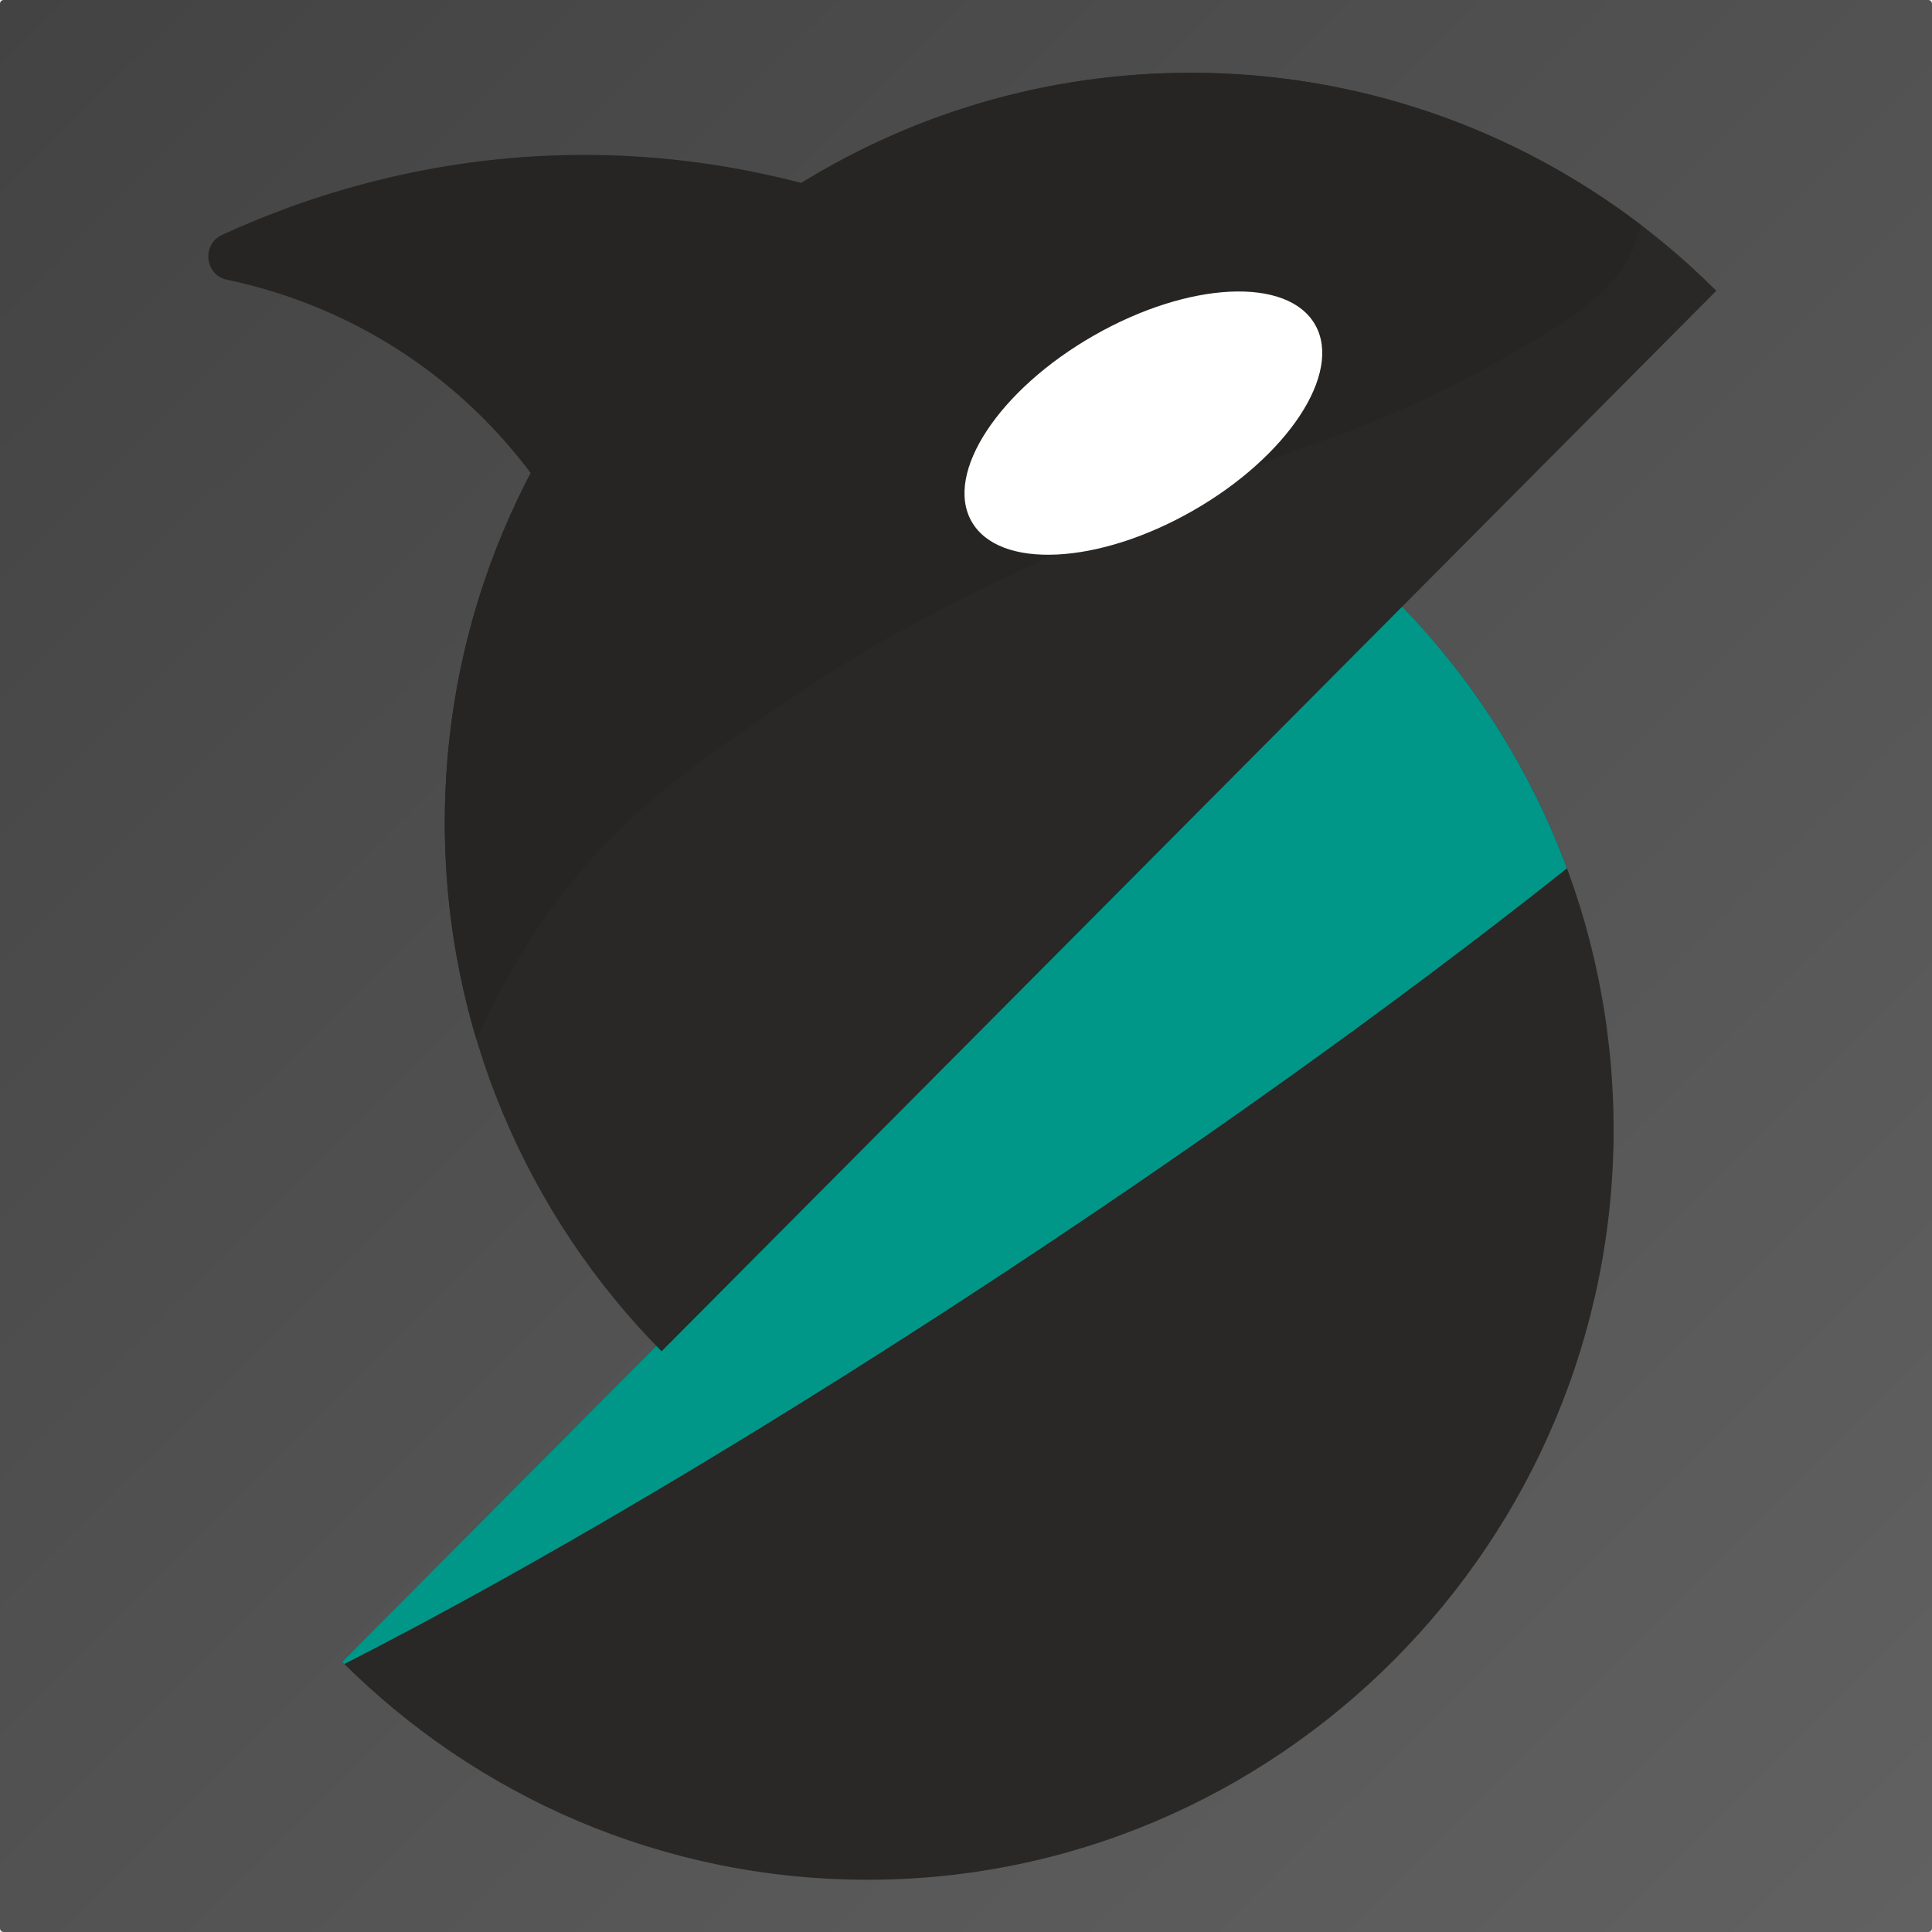
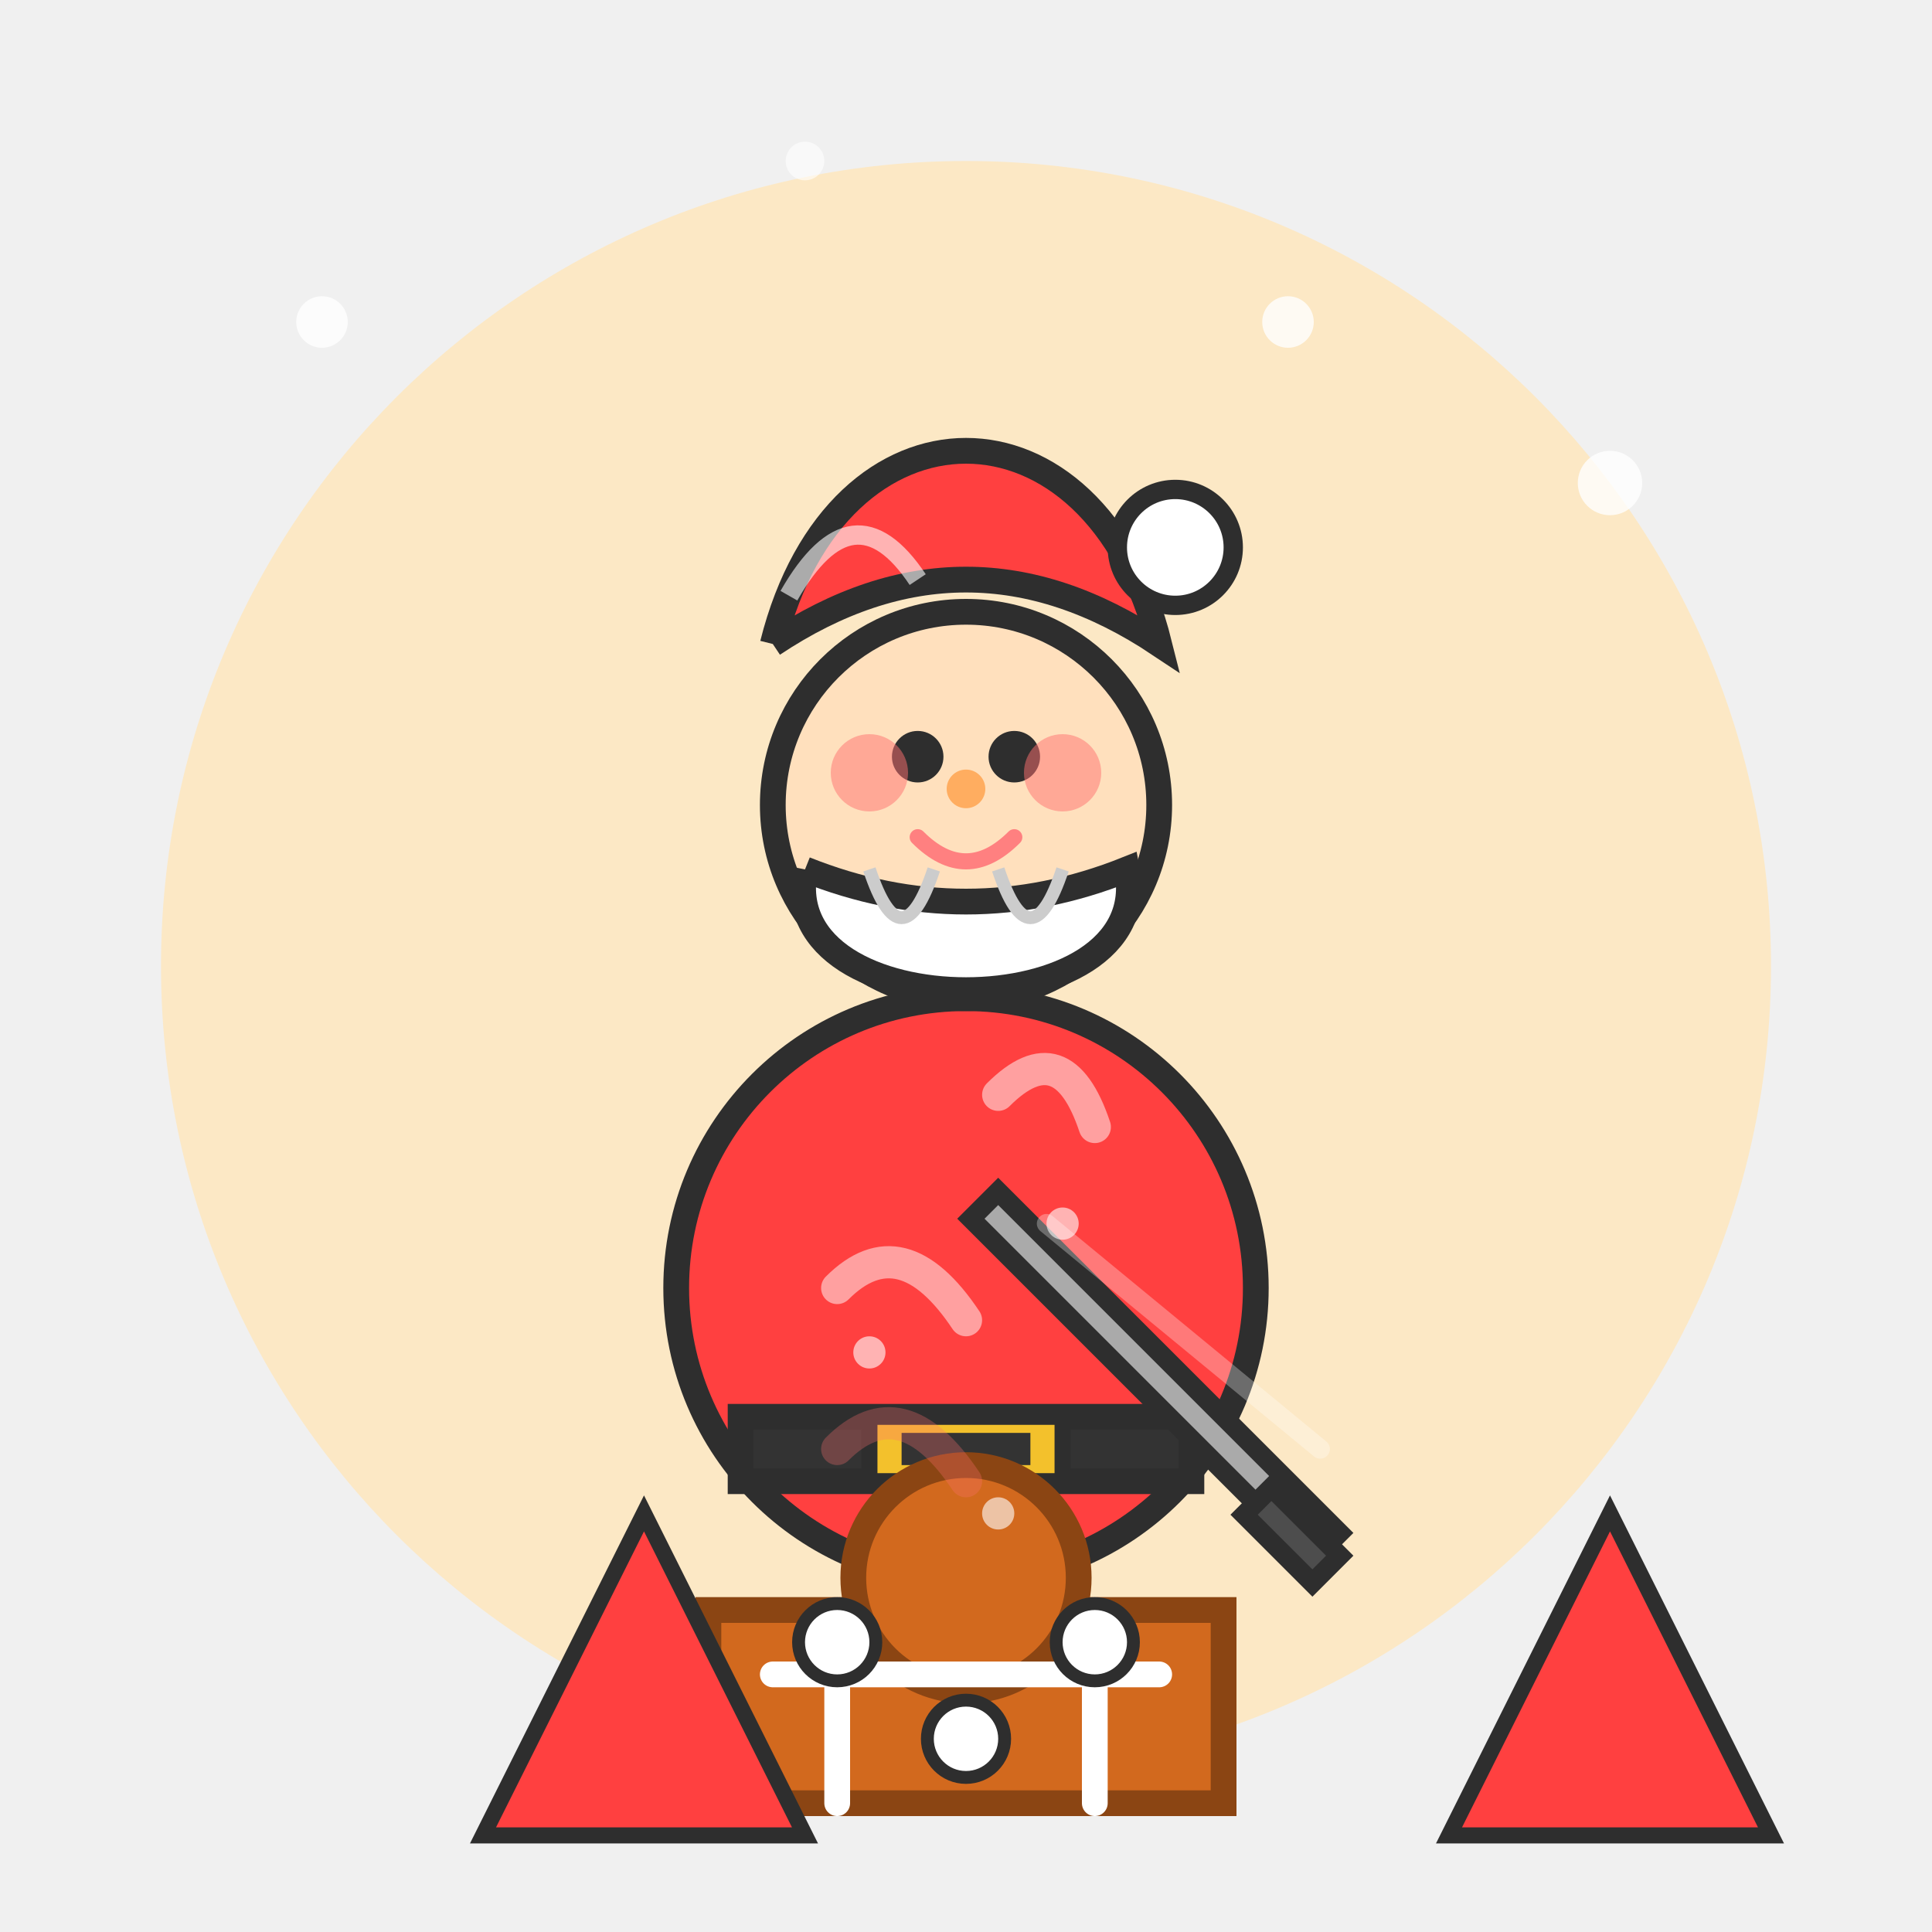
- <svg xmlns="http://www.w3.org/2000/svg" xmlns:xlink="http://www.w3.org/1999/xlink" version="1.1" id="svg2" width="1024" height="1024" viewBox="0 0 1024 1024">
-   <defs id="defs6">
-     <linearGradient id="linearGradient619">
-       <stop style="stop-color:#434343;stop-opacity:1;" offset="0" id="stop615" />
-       <stop style="stop-color:#616161;stop-opacity:1;" offset="1" id="stop617" />
-     </linearGradient>
-     <clipPath clipPathUnits="userSpaceOnUse" id="clipPath16">
-       <path d="M 0,792 H 612 V 0 H 0 Z" id="path14" />
-     </clipPath>
-     <linearGradient xlink:href="#linearGradient619" id="linearGradient621" x1="1.001" y1="0.501" x2="1024" y2="1024.997" gradientUnits="userSpaceOnUse" gradientTransform="matrix(1.00007,0,0,1.000057,-0.06245207,-0.06244275)" />
-   </defs>
-   <g id="layer1" transform="matrix(0.9989575,0,0,0.9979921,-0.933722,0.06231743)">
-     <rect style="fill:url(#linearGradient621);fill-opacity:1;stroke-width:1" id="rect457" width="1025.069" height="1026.06" x="0.935" y="-0.062" rx="2" ry="2" />
-   </g>
-   <g id="g8" transform="matrix(1.333333,0,0,-1.333333,0,1056)">
-     <g id="g10" transform="translate(76.25895,16.06244)">
-       <g id="g12" clip-path="url(#clipPath16)">
-         <g id="g18" transform="translate(59.7287,115.3517)">
-           <path d="m 0,0 c 53.332,-53.285 126.698,-86.317 207.744,-86.646 164.049,-0.664 298.355,134.38 297.699,299.337 -0.324,81.496 -33.176,155.271 -86.17,208.899 z" style="fill:#292826;fill-opacity:1;fill-rule:nonzero;stroke:none" id="path20" />
-         </g>
-         <g id="g22" transform="translate(479.0017,536.9419)">
-           <path d="m 0,0 -419.273,-421.59 c 0.298,-0.298 0.606,-0.587 0.906,-0.884 146.894,74.925 348.023,206.579 486.003,316.297 C 52.756,-65.97 29.506,-29.859 0,0" style="fill:#009789;fill-opacity:1;fill-rule:nonzero;stroke:none" id="path24" />
-         </g>
-         <g id="g26" transform="translate(397.0372,747)">
-           <path d="m 0,0 c -163.742,0 -296.482,-133.473 -296.482,-298.121 0,-81.979 32.915,-156.223 86.172,-210.117 l 419.273,421.59 C 155.364,-33.096 81.529,0 0,0" style="fill:#292826;fill-opacity:1;fill-rule:nonzero;stroke:none" id="path28" />
-         </g>
-         <g id="g30" transform="translate(397.0372,747)">
-           <path d="m 0,0 c -56.714,0 -109.702,-16.022 -154.751,-43.796 -24.127,6.312 -54.061,11.37 -88.437,11.157 -59.938,-0.372 -108.713,-16.603 -141.822,-31.784 -8.218,-3.768 -6.898,-15.967 1.941,-17.829 21.801,-4.593 50.498,-14.324 78.883,-35.28 17.931,-13.238 31.574,-27.883 41.856,-41.597 -21.794,-41.504 -34.152,-88.793 -34.152,-138.992 0,-29.952 4.412,-58.865 12.586,-86.137 12.54,27.79 25.699,46.391 29.916,52.184 27.229,37.41 56.015,56.883 98.542,85.651 31.328,21.193 74.856,46.047 199.916,97.449 0,0 39.121,11.017 91.587,42.212 20.912,12.433 36.823,24.17 41.863,42.526 0.355,1.293 0.677,2.57 0.973,3.83 C 129.175,-22.506 67.208,0 0,0" style="fill:#262523;fill-opacity:1;fill-rule:nonzero;stroke:none" id="path32" />
-         </g>
-         <g id="g34" transform="translate(446.5563,646.8041)">
-           <path d="m 0,0 c 10.875,-19.229 -10.891,-52.305 -48.616,-73.879 -37.725,-21.573 -77.124,-23.474 -88,-4.245 -10.875,19.229 10.891,52.305 48.617,73.879 C -50.274,17.328 -10.875,19.229 0,0" style="fill:#ffffff;fill-opacity:1;fill-rule:nonzero;stroke:none" id="path36" />
-         </g>
-       </g>
-     </g>
-   </g>
+ <svg xmlns="http://www.w3.org/2000/svg" width="600" height="600" viewBox="0 0 600 600">
+   <circle cx="300" cy="300" r="250" fill="#fce8c5" />
+   <circle cx="300" cy="400" r="90" fill="#ff4040" stroke="#2e2e2e" stroke-width="8" />
+   <circle cx="300" cy="250" r="60" fill="#ffe0bd" stroke="#2e2e2e" stroke-width="8" />
+   <path d="M250 270 C240 320, 360 320, 350 270 Q300 290, 250 270" fill="#ffffff" stroke="#2e2e2e" stroke-width="8" />
+   <path d="M270 270 Q280 300, 290 270" fill="none" stroke="#cccccc" stroke-width="4" />
+   <path d="M310 270 Q320 300, 330 270" fill="none" stroke="#cccccc" stroke-width="4" />
+   <circle cx="285" cy="235" r="8" fill="#2e2e2e" />
+   <circle cx="315" cy="235" r="8" fill="#2e2e2e" />
+   <path d="M285 260 Q300 275, 315 260" fill="none" stroke="#ff8080" stroke-width="5" stroke-linecap="round" />
+   <circle cx="300" cy="245" r="6" fill="#ffad60" />
+   <circle cx="270" cy="240" r="12" fill="#ff7070" opacity="0.5" />
+   <circle cx="330" cy="240" r="12" fill="#ff7070" opacity="0.5" />
+   <path d="M240 200 C260 120, 340 120, 360 200 Q300 160, 240 200" fill="#ff4040" stroke="#2e2e2e" stroke-width="8" />
+   <circle cx="365" cy="170" r="18" fill="#ffffff" stroke="#2e2e2e" stroke-width="6" />
+   <path d="M245 185 Q265 150, 285 180" fill="none" stroke="#ffffff" stroke-width="6" opacity="0.6" />
+   <rect x="230" y="440" width="140" height="20" fill="#333" stroke="#2e2e2e" stroke-width="8" />
+   <rect x="270" y="440" width="60" height="20" fill="#f3c12c" stroke="#2e2e2e" stroke-width="5" />
+   <rect x="280" y="445" width="40" height="10" fill="#333" />
+   <path d="M310 340 Q330 320, 340 350" fill="none" stroke="#ffffff" stroke-width="10" stroke-linecap="round" opacity="0.5" />
+   <path d="M260 400 Q280 380, 300 410" fill="none" stroke="#ffffff" stroke-width="10" stroke-linecap="round" opacity="0.5" />
+   <rect x="310" y="370" width="150" height="12" fill="#aaa" transform="rotate(45 310 370)" stroke="#2e2e2e" stroke-width="6" />
+   <rect x="435" y="375" width="30" height="12" fill="#4d4d4d" transform="rotate(45 310 370)" stroke="#2e2e2e" stroke-width="6" />
+   <path d="M325 380 L410 450" stroke="#ffffff" stroke-width="6" stroke-linecap="round" opacity="0.3" />
+   <rect x="220" y="500" width="160" height="60" fill="#d2691e" stroke="#8b4513" stroke-width="8" />
+   <circle cx="300" cy="490" r="35" fill="#d2691e" stroke="#8b4513" stroke-width="8" />
+   <path d="M260 500 L260 560 M340 500 L340 560" stroke="#ffffff" stroke-width="8" stroke-linecap="round" />
+   <path d="M240 520 L360 520" stroke="#ffffff" stroke-width="8" stroke-linecap="round" />
+   <circle cx="260" cy="510" r="12" fill="#ffffff" stroke="#2e2e2e" stroke-width="4" />
+   <circle cx="340" cy="510" r="12" fill="#ffffff" stroke="#2e2e2e" stroke-width="4" />
+   <circle cx="300" cy="540" r="12" fill="#ffffff" stroke="#2e2e2e" stroke-width="4" />
+   <circle cx="330" cy="380" r="5" fill="#ffffff" opacity="0.6" />
+   <circle cx="270" cy="420" r="5" fill="#ffffff" opacity="0.6" />
+   <circle cx="310" cy="470" r="5" fill="#ffffff" opacity="0.6" />
+   <path d="M260 450 Q280 430, 300 460" fill="none" stroke="#ff7070" stroke-width="10" stroke-linecap="round" opacity="0.3" />
+   <path d="M150 570 L200 470 L250 570 Z" fill="#ff4040" stroke="#2e2e2e" stroke-width="5" />
+   <path d="M450 570 L500 470 L550 570 Z" fill="#ff4040" stroke="#2e2e2e" stroke-width="5" />
+   <circle cx="100" cy="100" r="8" fill="#ffffff" opacity="0.8" />
+   <circle cx="500" cy="150" r="10" fill="#ffffff" opacity="0.8" />
+   <circle cx="250" cy="50" r="6" fill="#ffffff" opacity="0.6" />
+   <circle cx="400" cy="100" r="8" fill="#ffffff" opacity="0.8" />
</svg>
